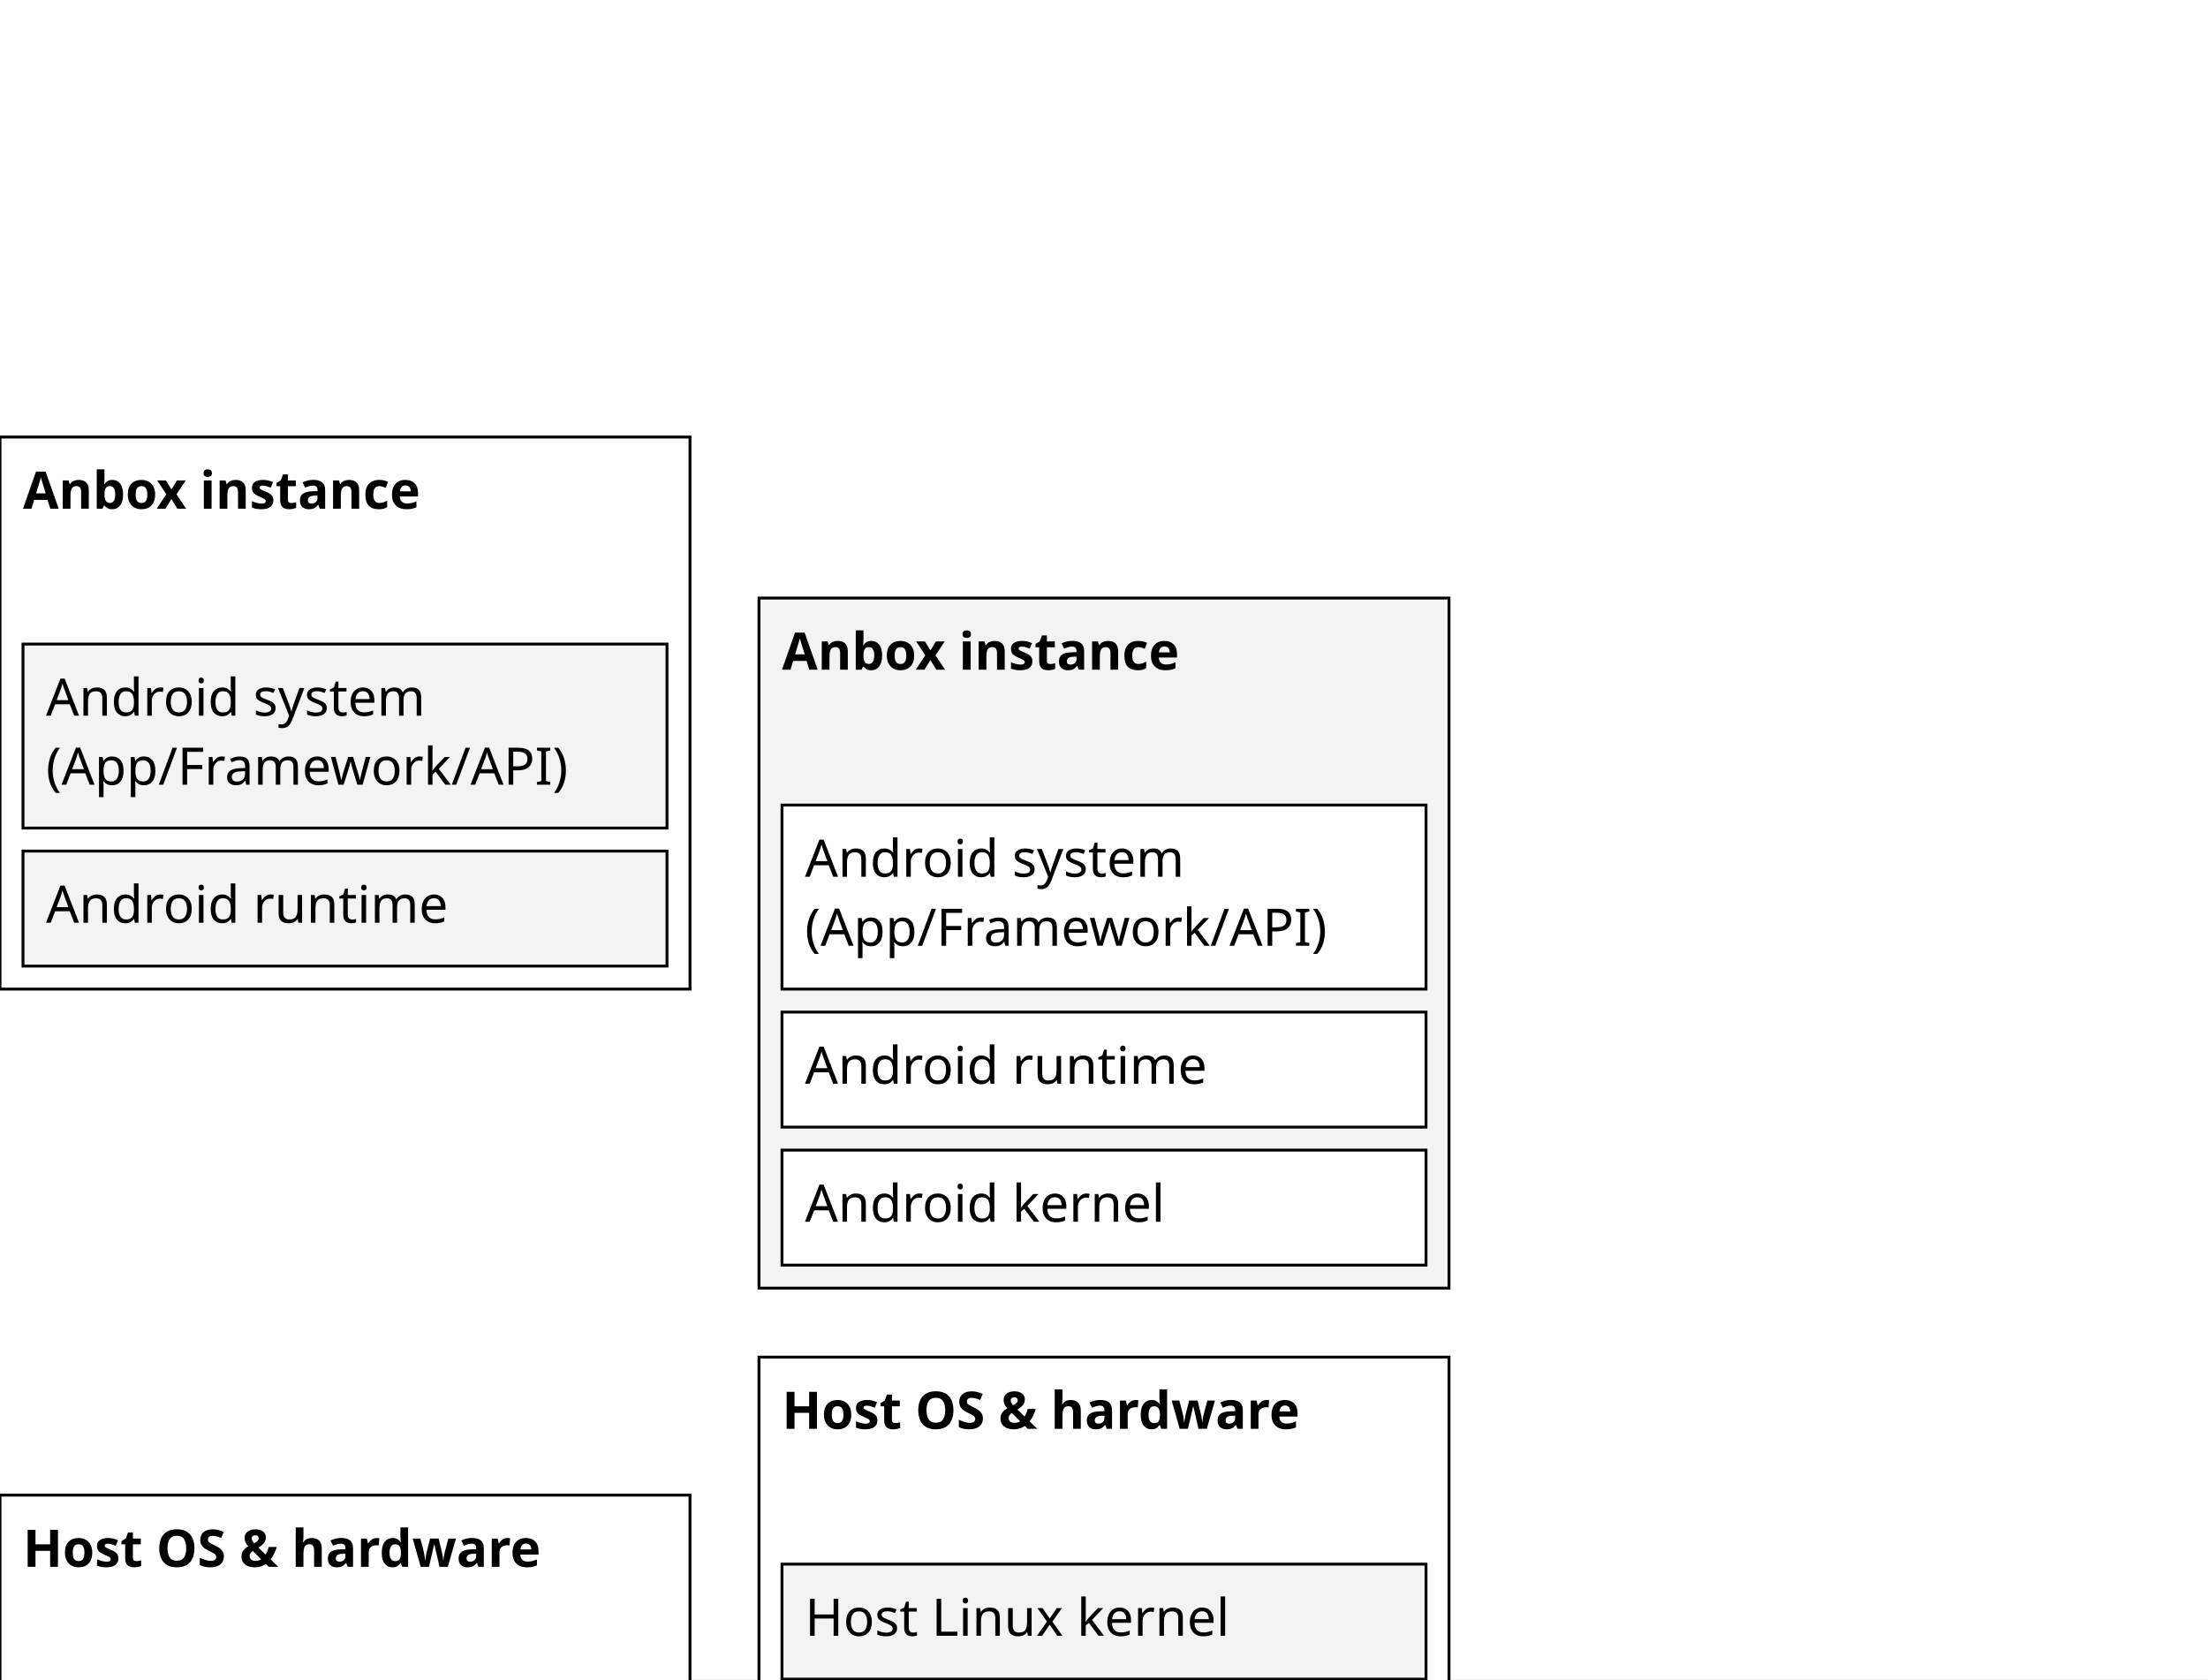
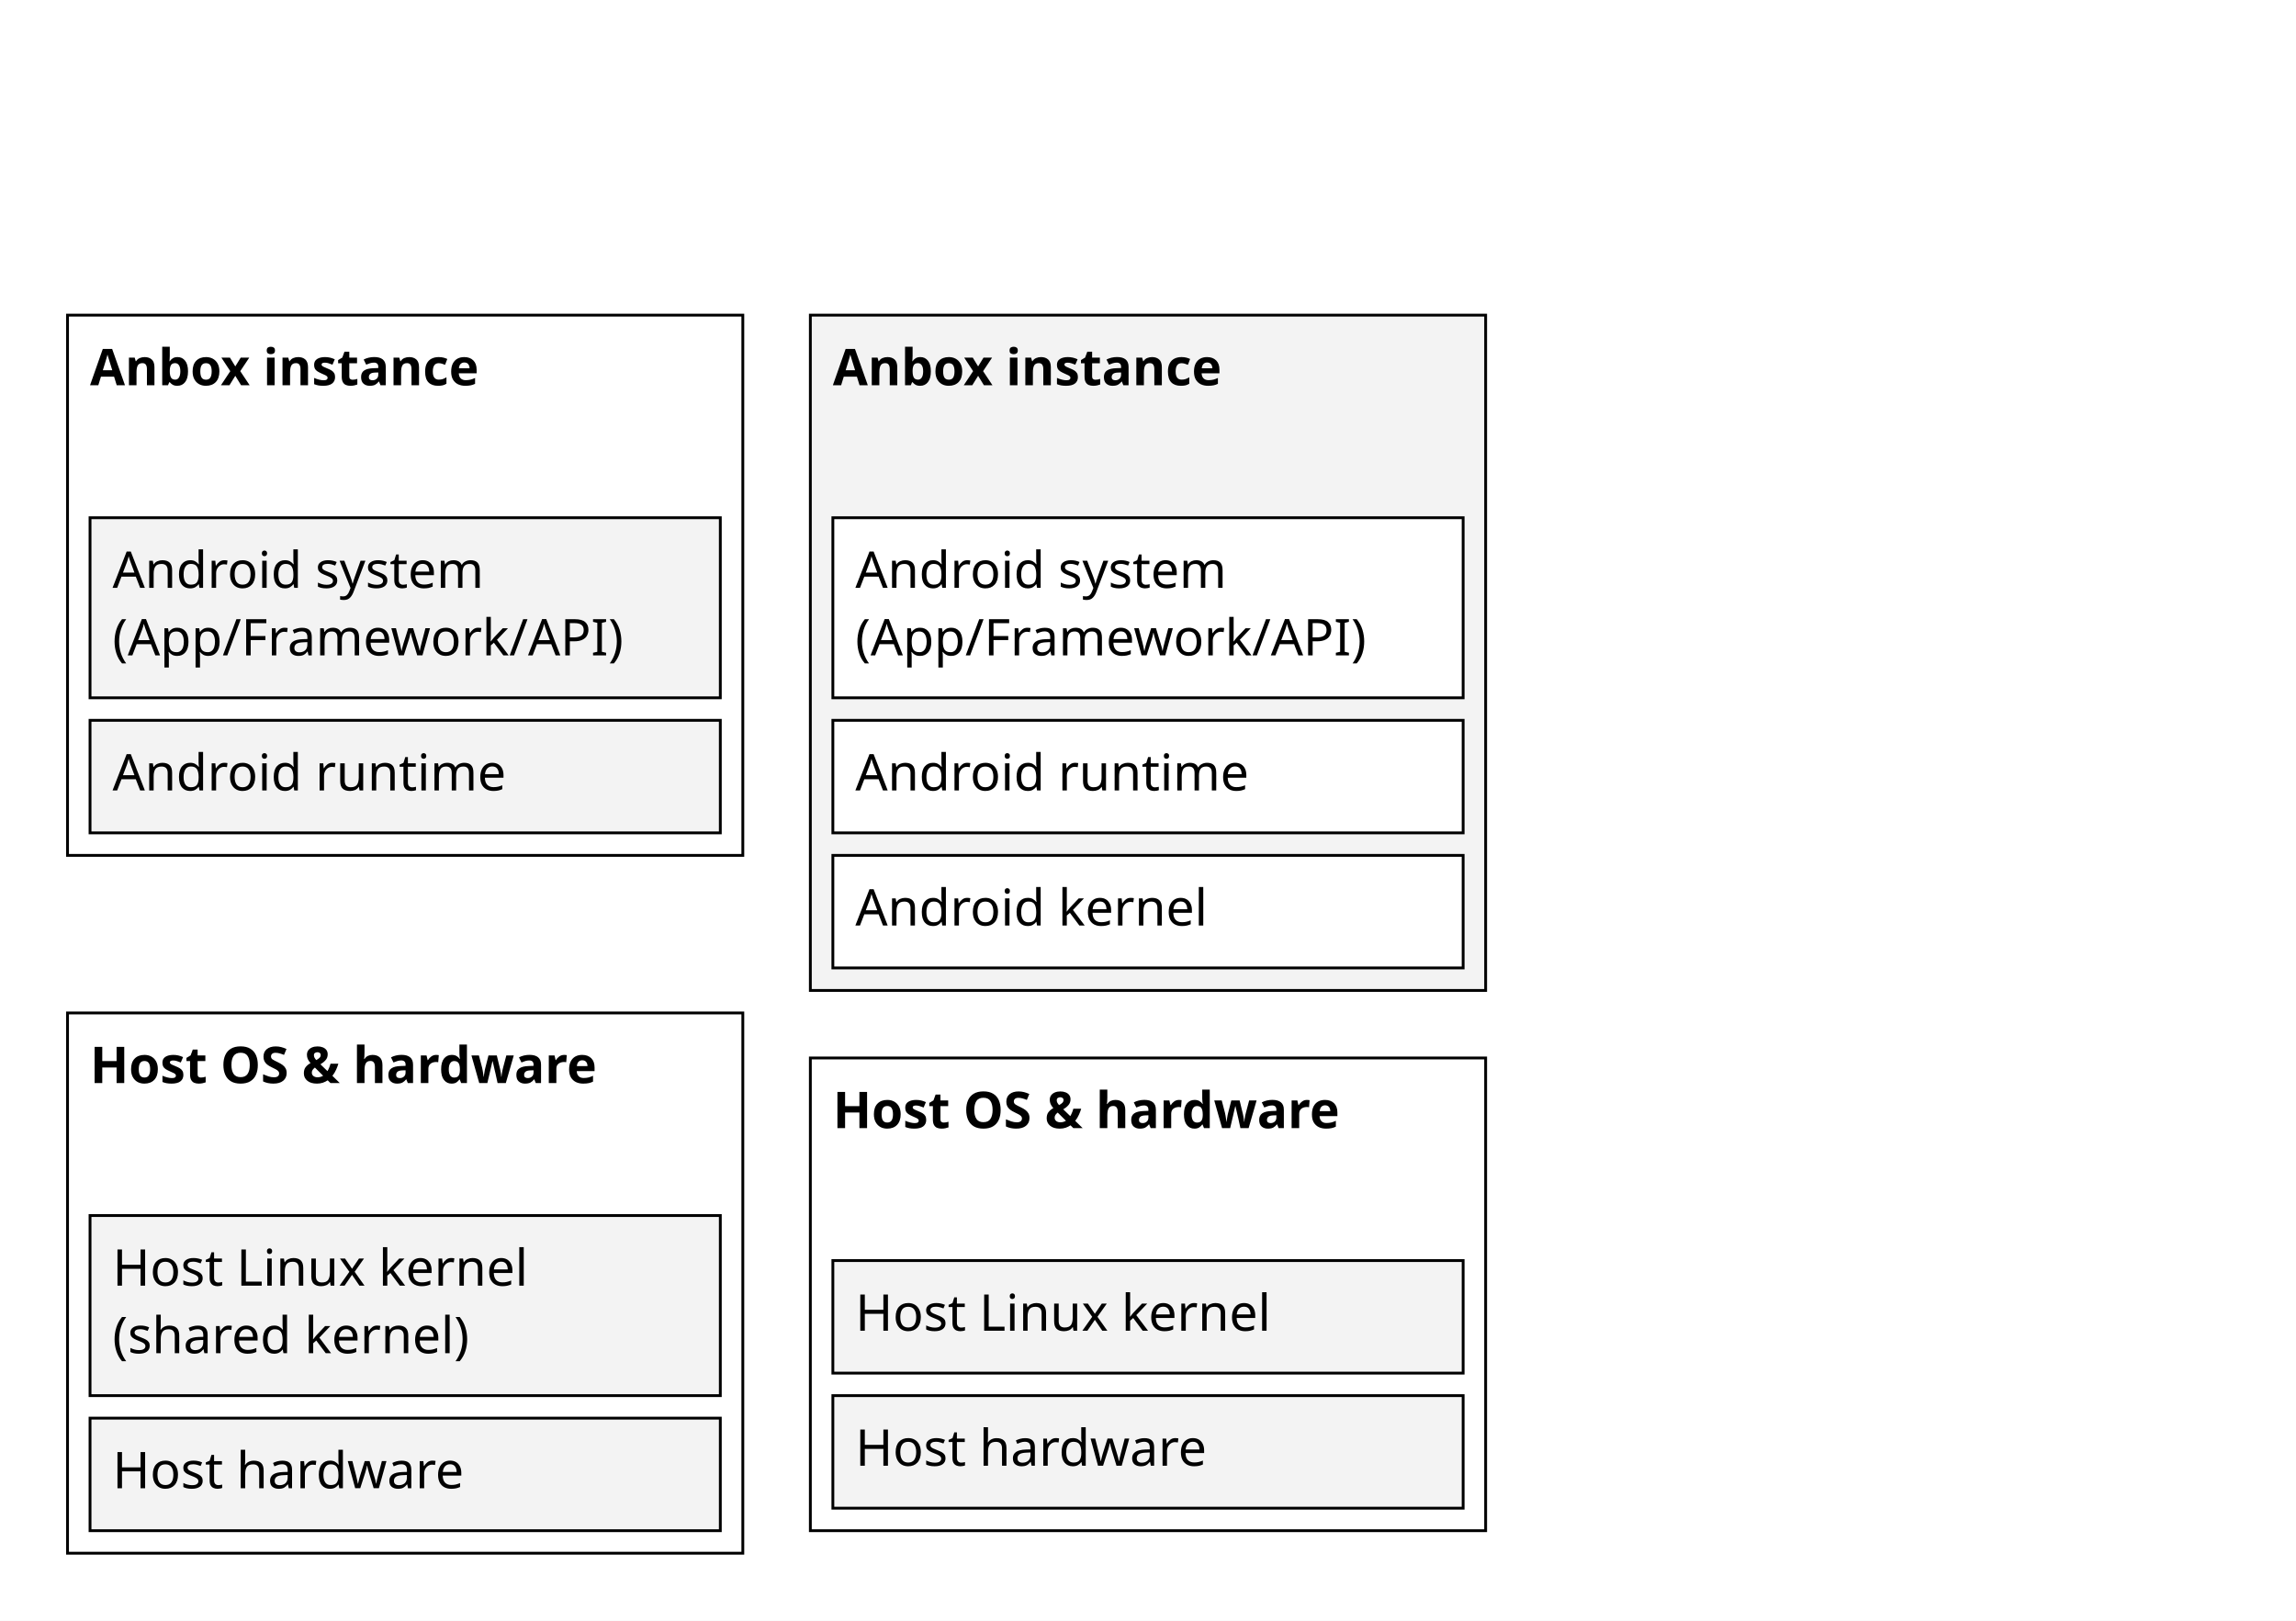
- <svg xmlns="http://www.w3.org/2000/svg" width="768" height="584" viewBox="0 0 768 584" xml:space="preserve">
-   <rect width="768" height="584" fill="#FFFFFF" />
+ <svg xmlns="http://www.w3.org/2000/svg" width="816" height="576" viewBox="0 0 816 576" xml:space="preserve">
+   <rect width="816" height="576" fill="#FFFFFF" />
  <g data-component-id="anbox_container">
-     <rect x="0" y="152" width="240" height="192" fill="#FFFFFF" stroke="#000000" stroke-width="1" stroke-miterlimit="10" />
+     <rect x="24" y="112" width="240" height="192" fill="#FFFFFF" stroke="#000000" stroke-width="1" stroke-miterlimit="10" />
    <text font-family="Ubuntu Sans">
-       <tspan x="8" y="176.92" font-size="18" font-weight="700" fill="#000000">Anbox instance</tspan>
+       <tspan x="32" y="136.92" font-size="18" font-weight="700" fill="#000000">Anbox instance</tspan>
    </text>
  </g>
  <g data-component-id="container_system">
-     <rect x="8" y="224" width="224" height="64" fill="#F3F3F3" stroke="#000000" stroke-width="1" stroke-miterlimit="10" />
+     <rect x="32" y="184" width="224" height="64" fill="#F3F3F3" stroke="#000000" stroke-width="1" stroke-miterlimit="10" />
    <text font-family="Ubuntu Sans">
-       <tspan x="16" y="248.92" font-size="18" font-weight="400" fill="#000000">Android system</tspan>
-       <tspan x="16" y="272.92" font-size="18" font-weight="400" fill="#000000">(App/Framework/API)</tspan>
+       <tspan x="40" y="208.92" font-size="18" font-weight="400" fill="#000000">Android system</tspan>
+       <tspan x="40" y="232.92" font-size="18" font-weight="400" fill="#000000">(App/Framework/API)</tspan>
    </text>
  </g>
  <g data-component-id="container_runtime">
-     <rect x="8" y="296" width="224" height="40" fill="#F3F3F3" stroke="#000000" stroke-width="1" stroke-miterlimit="10" />
+     <rect x="32" y="256" width="224" height="40" fill="#F3F3F3" stroke="#000000" stroke-width="1" stroke-miterlimit="10" />
    <text font-family="Ubuntu Sans">
-       <tspan x="16" y="320.92" font-size="18" font-weight="400" fill="#000000">Android runtime</tspan>
+       <tspan x="40" y="280.92" font-size="18" font-weight="400" fill="#000000">Android runtime</tspan>
    </text>
  </g>
  <g data-component-id="host_container">
-     <rect x="0" y="520" width="240" height="192" fill="#FFFFFF" stroke="#000000" stroke-width="1" stroke-miterlimit="10" />
+     <rect x="24" y="360" width="240" height="192" fill="#FFFFFF" stroke="#000000" stroke-width="1" stroke-miterlimit="10" />
    <text font-family="Ubuntu Sans">
-       <tspan x="8" y="544.92" font-size="18" font-weight="700" fill="#000000">Host OS &amp; hardware</tspan>
+       <tspan x="32" y="384.92" font-size="18" font-weight="700" fill="#000000">Host OS &amp; hardware</tspan>
    </text>
  </g>
  <g data-component-id="host_container_kernel">
-     <rect x="8" y="592" width="224" height="64" fill="#F3F3F3" stroke="#000000" stroke-width="1" stroke-miterlimit="10" />
+     <rect x="32" y="432" width="224" height="64" fill="#F3F3F3" stroke="#000000" stroke-width="1" stroke-miterlimit="10" />
    <text font-family="Ubuntu Sans">
-       <tspan x="16" y="616.92" font-size="18" font-weight="400" fill="#000000">Host Linux kernel</tspan>
-       <tspan x="16" y="640.92" font-size="18" font-weight="400" fill="#000000">(shared kernel)</tspan>
+       <tspan x="40" y="456.92" font-size="18" font-weight="400" fill="#000000">Host Linux kernel</tspan>
+       <tspan x="40" y="480.92" font-size="18" font-weight="400" fill="#000000">(shared kernel)</tspan>
    </text>
  </g>
  <g data-component-id="host_container_hw">
-     <rect x="8" y="664" width="224" height="40" fill="#F3F3F3" stroke="#000000" stroke-width="1" stroke-miterlimit="10" />
+     <rect x="32" y="504" width="224" height="40" fill="#F3F3F3" stroke="#000000" stroke-width="1" stroke-miterlimit="10" />
    <text font-family="Ubuntu Sans">
-       <tspan x="16" y="688.92" font-size="18" font-weight="400" fill="#000000">Host hardware</tspan>
+       <tspan x="40" y="528.92" font-size="18" font-weight="400" fill="#000000">Host hardware</tspan>
    </text>
  </g>
  <g data-component-id="anbox_vm">
-     <rect x="264" y="208" width="240" height="240" fill="#F3F3F3" stroke="#000000" stroke-width="1" stroke-miterlimit="10" />
+     <rect x="288" y="112" width="240" height="240" fill="#F3F3F3" stroke="#000000" stroke-width="1" stroke-miterlimit="10" />
    <text font-family="Ubuntu Sans">
-       <tspan x="272" y="232.92" font-size="18" font-weight="700" fill="#000000">Anbox instance</tspan>
+       <tspan x="296" y="136.92" font-size="18" font-weight="700" fill="#000000">Anbox instance</tspan>
    </text>
  </g>
  <g data-component-id="vm_system">
-     <rect x="272" y="280" width="224" height="64" fill="#FFFFFF" stroke="#000000" stroke-width="1" stroke-miterlimit="10" />
+     <rect x="296" y="184" width="224" height="64" fill="#FFFFFF" stroke="#000000" stroke-width="1" stroke-miterlimit="10" />
    <text font-family="Ubuntu Sans">
-       <tspan x="280" y="304.92" font-size="18" font-weight="400" fill="#000000">Android system</tspan>
-       <tspan x="280" y="328.92" font-size="18" font-weight="400" fill="#000000">(App/Framework/API)</tspan>
+       <tspan x="304" y="208.92" font-size="18" font-weight="400" fill="#000000">Android system</tspan>
+       <tspan x="304" y="232.92" font-size="18" font-weight="400" fill="#000000">(App/Framework/API)</tspan>
    </text>
  </g>
  <g data-component-id="vm_runtime">
-     <rect x="272" y="352" width="224" height="40" fill="#FFFFFF" stroke="#000000" stroke-width="1" stroke-miterlimit="10" />
+     <rect x="296" y="256" width="224" height="40" fill="#FFFFFF" stroke="#000000" stroke-width="1" stroke-miterlimit="10" />
    <text font-family="Ubuntu Sans">
-       <tspan x="280" y="376.92" font-size="18" font-weight="400" fill="#000000">Android runtime</tspan>
+       <tspan x="304" y="280.92" font-size="18" font-weight="400" fill="#000000">Android runtime</tspan>
    </text>
  </g>
  <g data-component-id="vm_kernel">
-     <rect x="272" y="400" width="224" height="40" fill="#FFFFFF" stroke="#000000" stroke-width="1" stroke-miterlimit="10" />
+     <rect x="296" y="304" width="224" height="40" fill="#FFFFFF" stroke="#000000" stroke-width="1" stroke-miterlimit="10" />
    <text font-family="Ubuntu Sans">
-       <tspan x="280" y="424.92" font-size="18" font-weight="400" fill="#000000">Android kernel</tspan>
+       <tspan x="304" y="328.92" font-size="18" font-weight="400" fill="#000000">Android kernel</tspan>
    </text>
  </g>
  <g data-component-id="host_vm">
-     <rect x="264" y="472" width="240" height="184" fill="#FFFFFF" stroke="#000000" stroke-width="1" stroke-miterlimit="10" />
+     <rect x="288" y="376" width="240" height="168" fill="#FFFFFF" stroke="#000000" stroke-width="1" stroke-miterlimit="10" />
    <text font-family="Ubuntu Sans">
-       <tspan x="272" y="496.92" font-size="18" font-weight="700" fill="#000000">Host OS &amp; hardware</tspan>
+       <tspan x="296" y="400.92" font-size="18" font-weight="700" fill="#000000">Host OS &amp; hardware</tspan>
    </text>
  </g>
  <g data-component-id="host_vm_kernel">
-     <rect x="272" y="544" width="224" height="40" fill="#F3F3F3" stroke="#000000" stroke-width="1" stroke-miterlimit="10" />
+     <rect x="296" y="448" width="224" height="40" fill="#F3F3F3" stroke="#000000" stroke-width="1" stroke-miterlimit="10" />
    <text font-family="Ubuntu Sans">
-       <tspan x="280" y="568.92" font-size="18" font-weight="400" fill="#000000">Host Linux kernel</tspan>
+       <tspan x="304" y="472.92" font-size="18" font-weight="400" fill="#000000">Host Linux kernel</tspan>
    </text>
  </g>
  <g data-component-id="host_vm_hw">
-     <rect x="272" y="592" width="224" height="40" fill="#F3F3F3" stroke="#000000" stroke-width="1" stroke-miterlimit="10" />
+     <rect x="296" y="496" width="224" height="40" fill="#F3F3F3" stroke="#000000" stroke-width="1" stroke-miterlimit="10" />
    <text font-family="Ubuntu Sans">
-       <tspan x="280" y="616.92" font-size="18" font-weight="400" fill="#000000">Host hardware</tspan>
+       <tspan x="304" y="520.92" font-size="18" font-weight="400" fill="#000000">Host hardware</tspan>
    </text>
  </g>
</svg>
